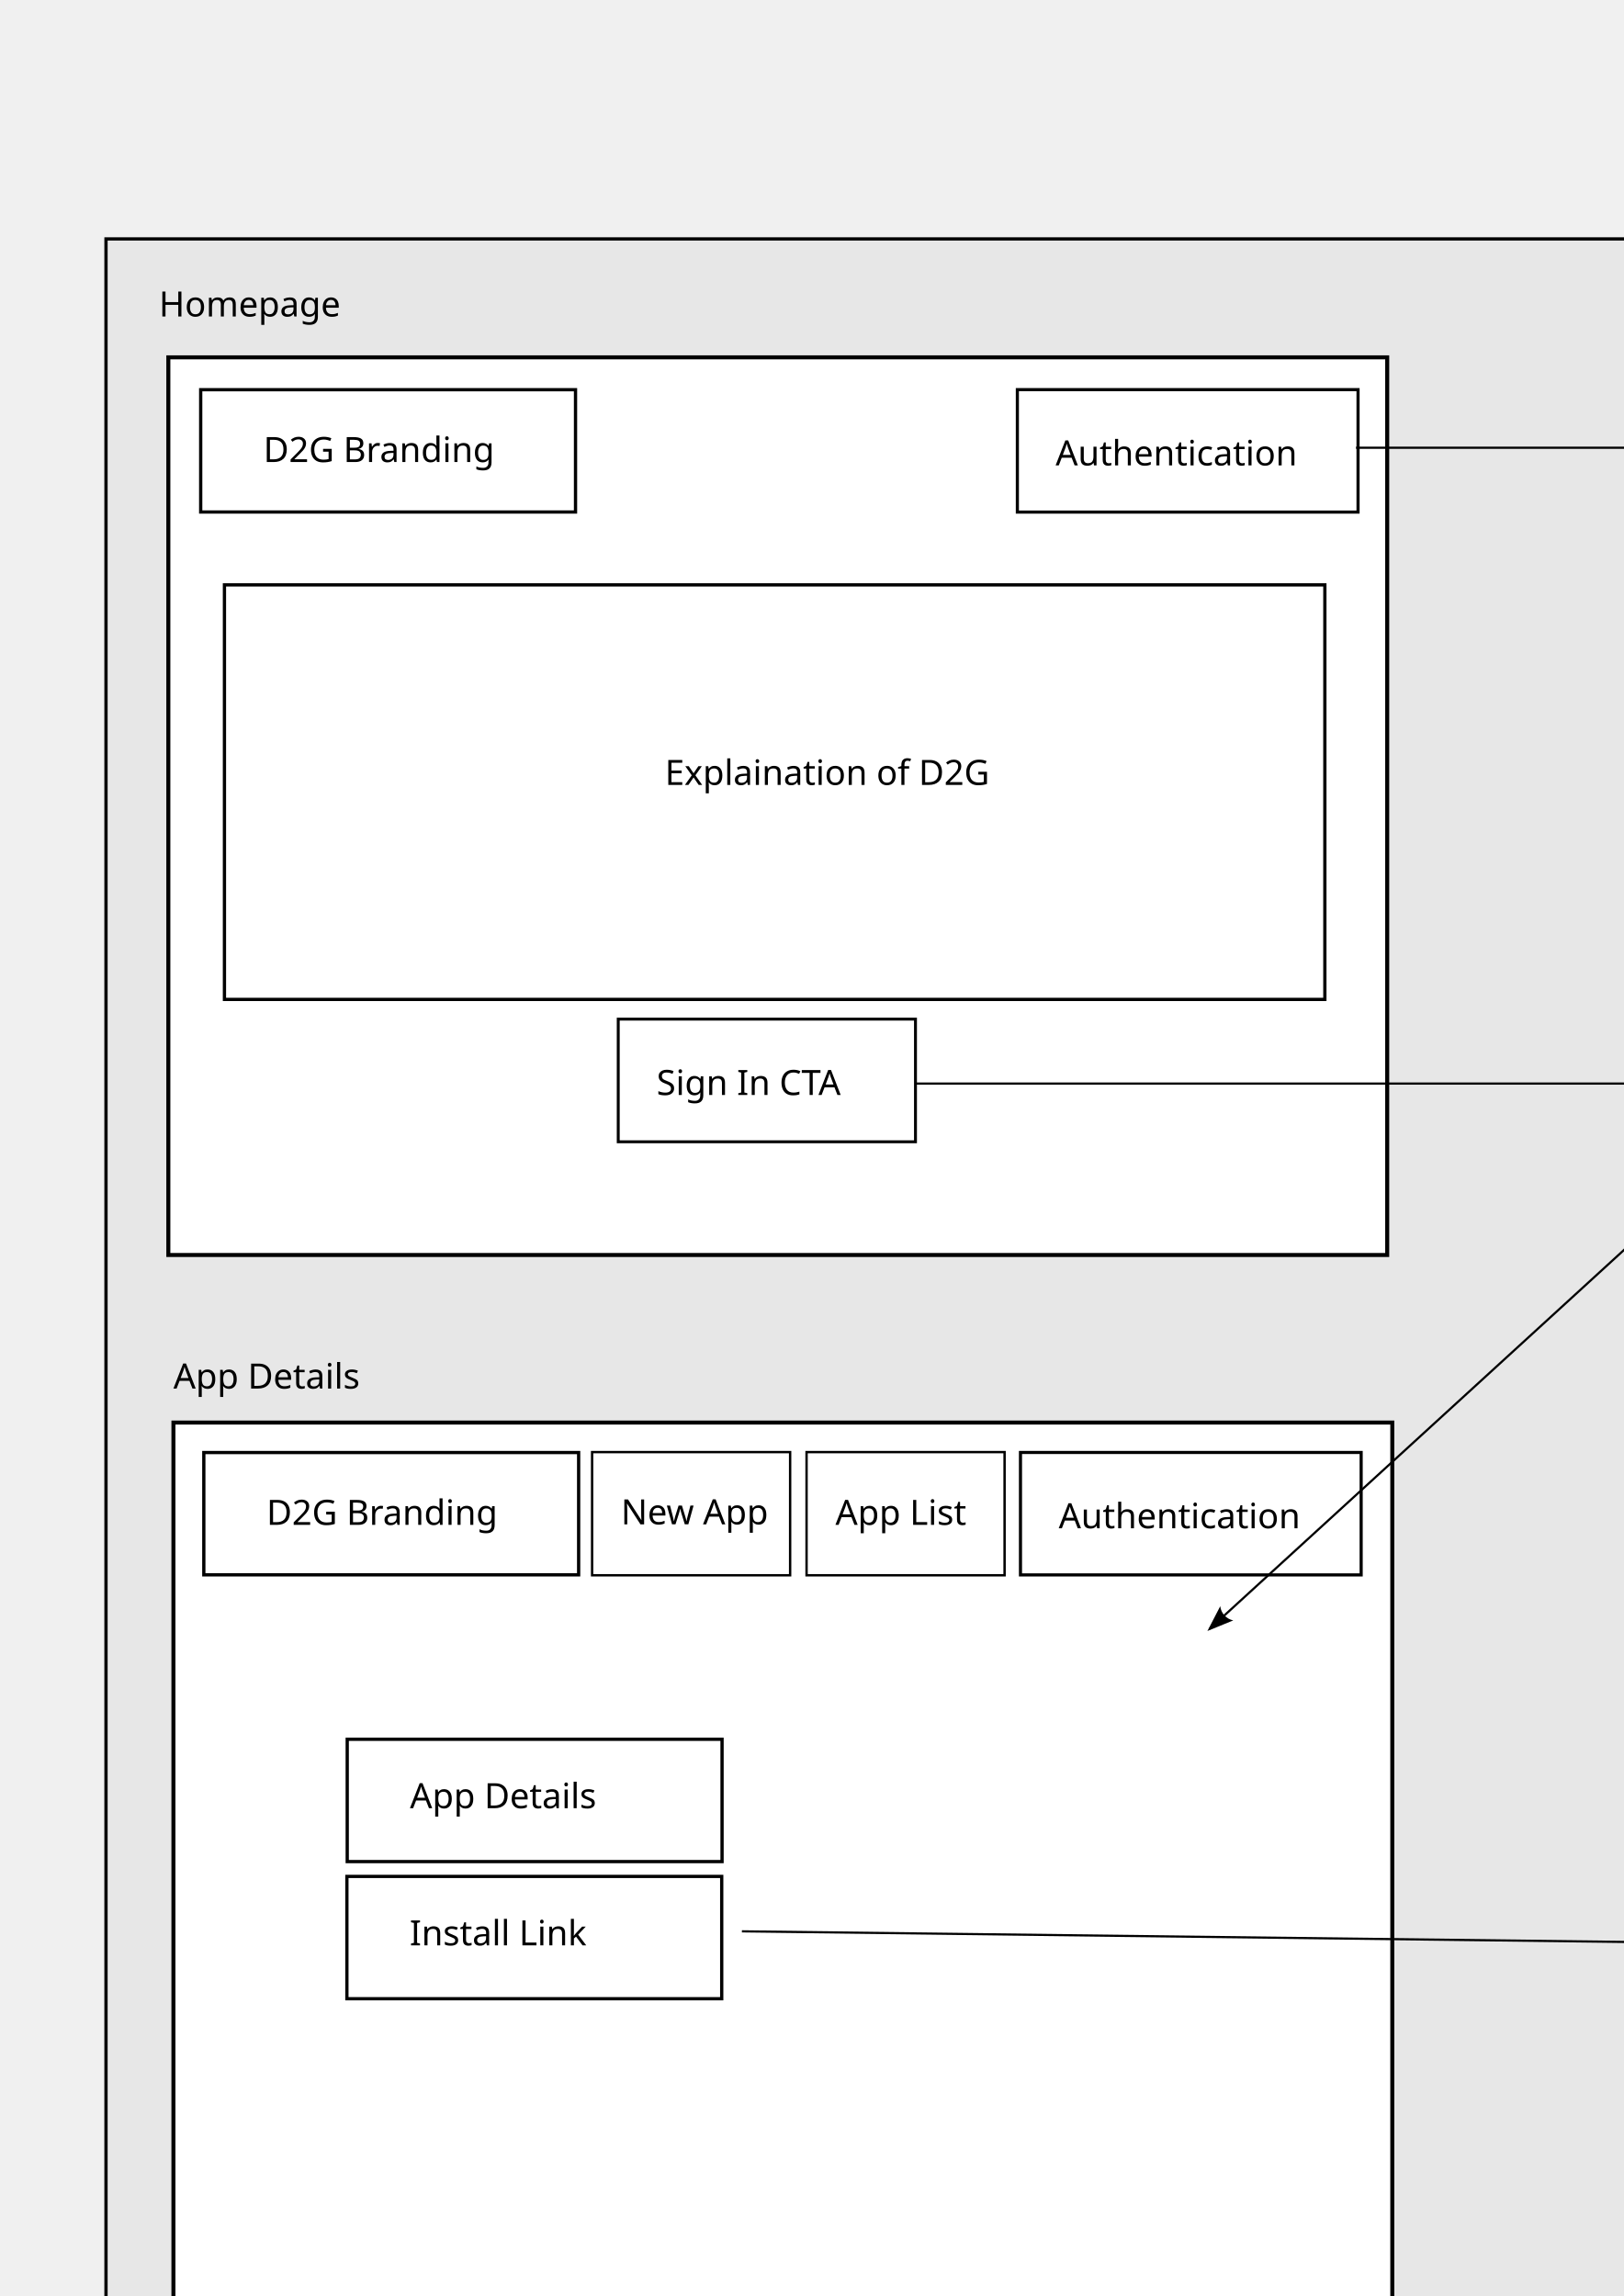
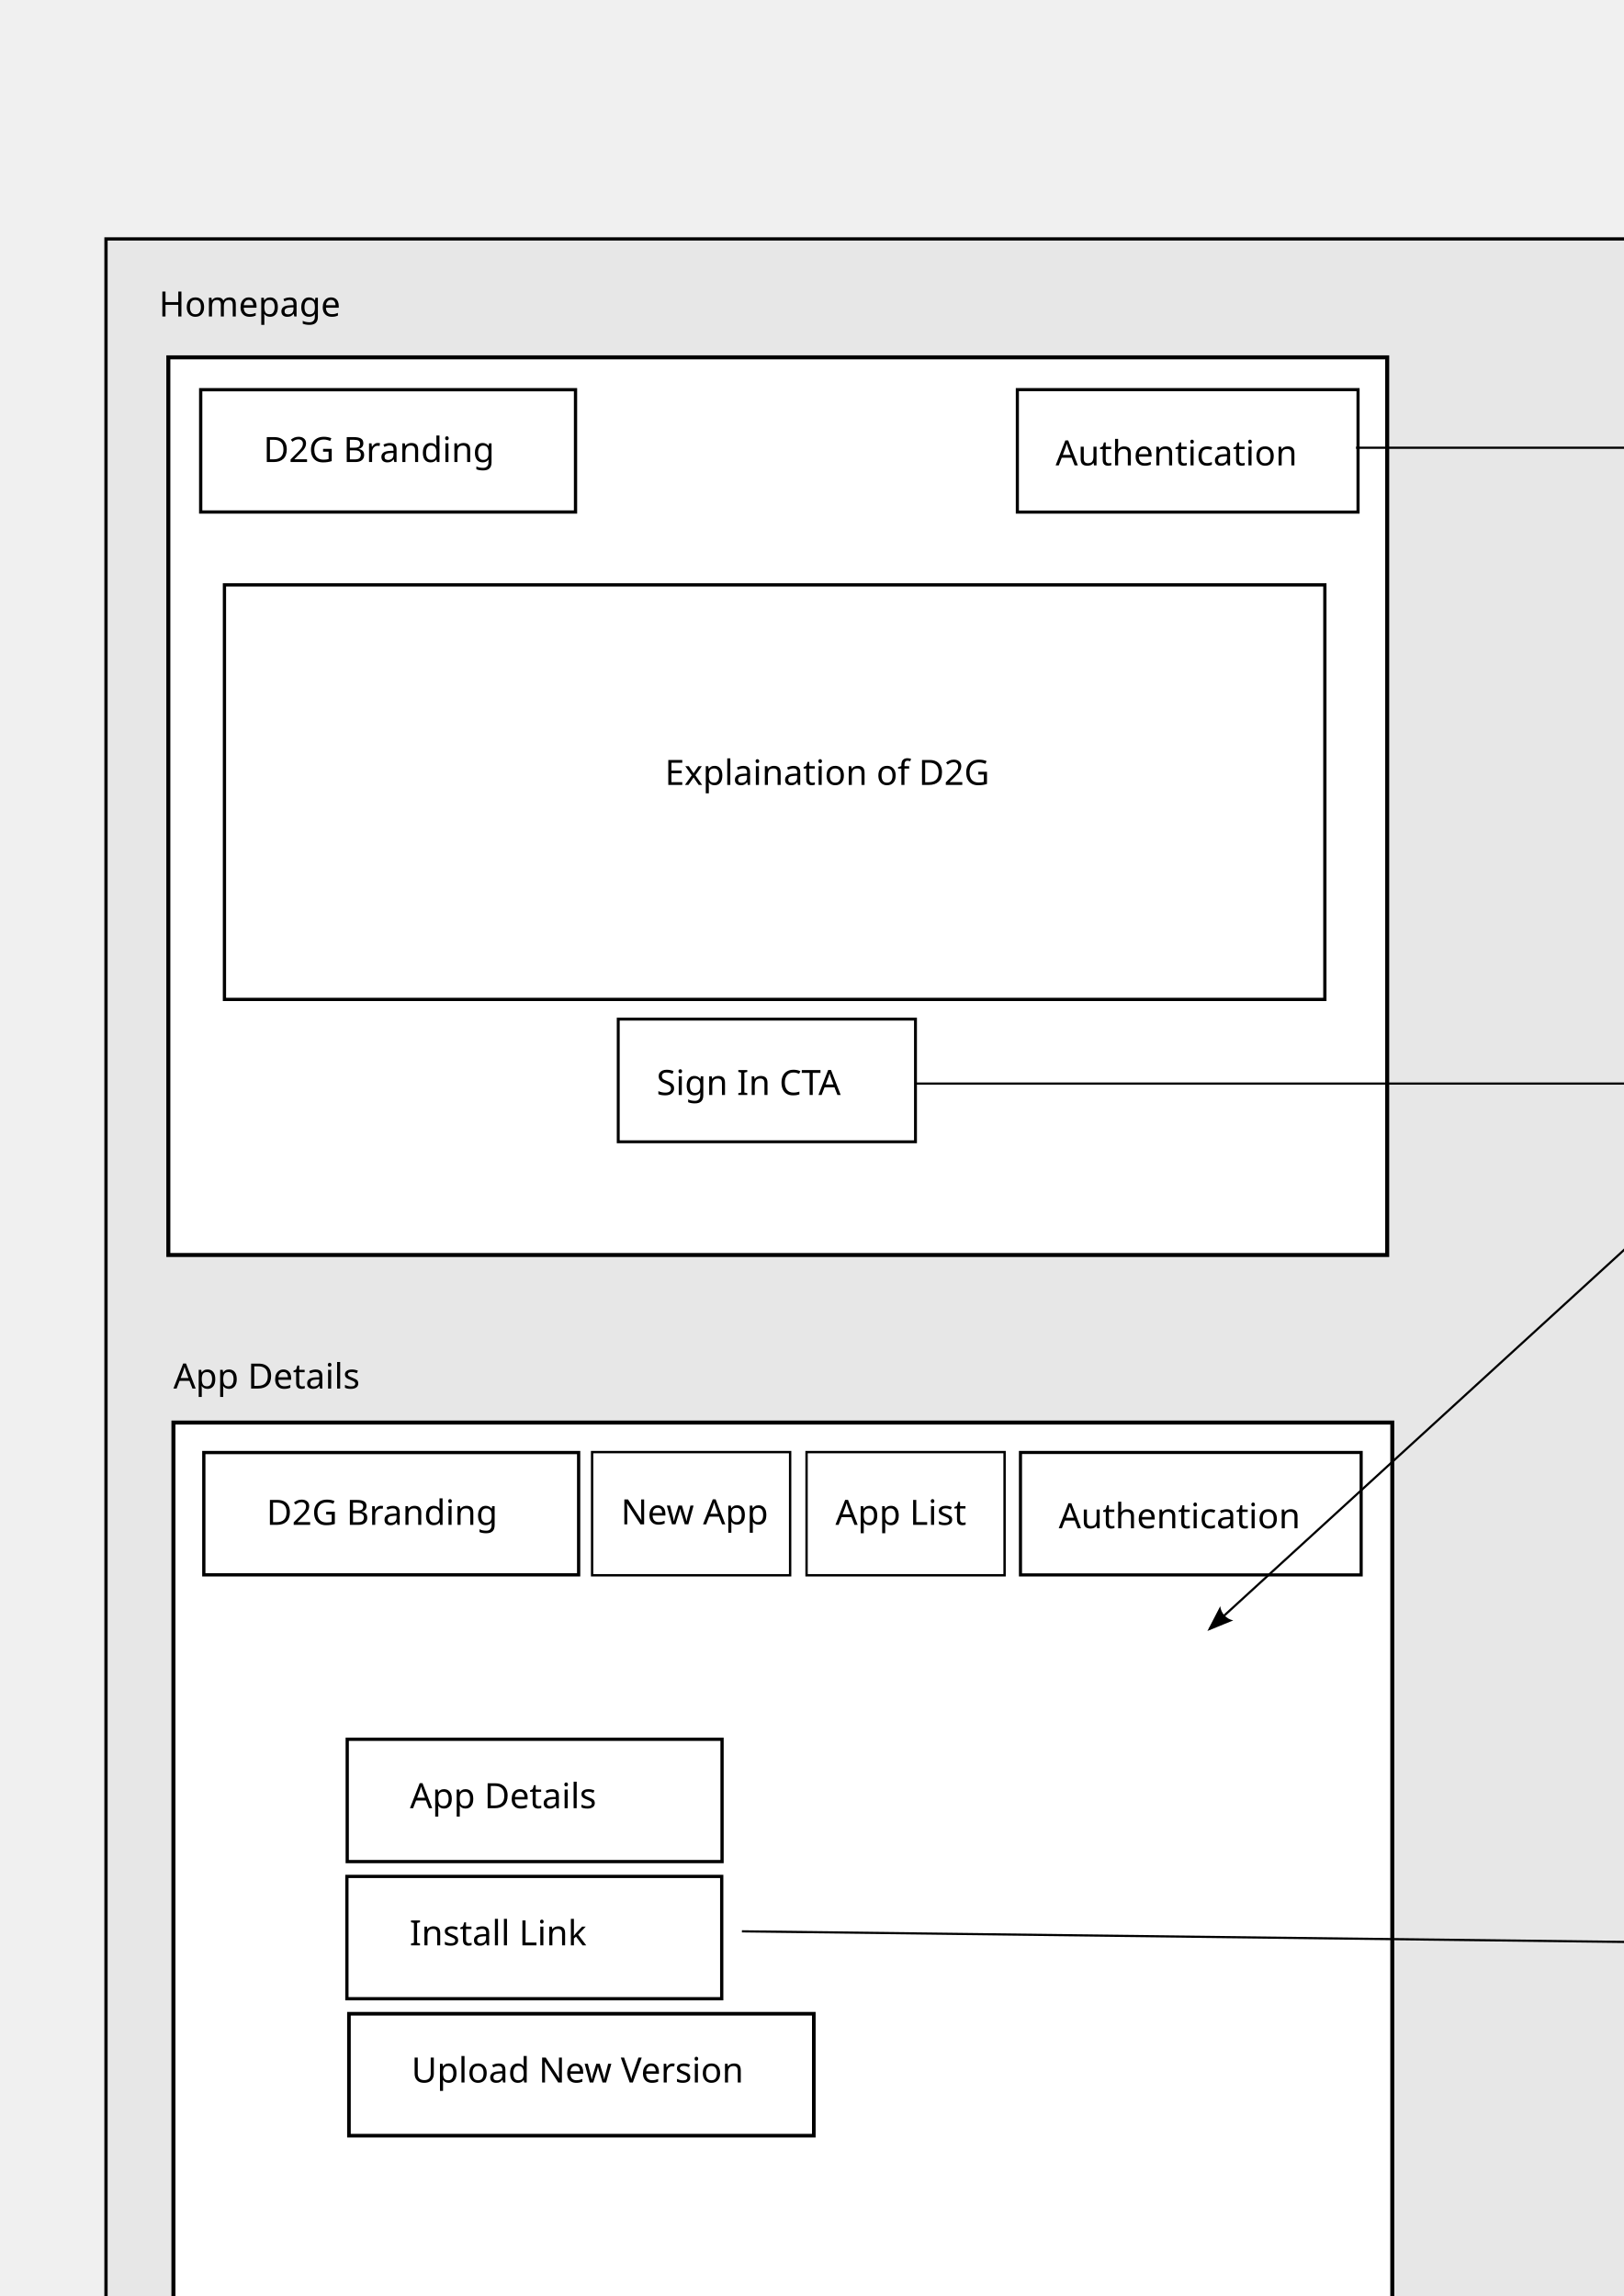
<svg xmlns="http://www.w3.org/2000/svg" width="744.094" height="1052.362" id="svg2" version="1.1">
  <defs id="defs4">
    <marker orient="auto" refY="0.0" refX="0.0" id="Arrow2Lend" style="overflow:visible;">
      <path id="path4386" style="fill-rule:evenodd;stroke-width:0.625;stroke-linejoin:round;" d="M 8.719,4.034 L -2.207,0.016 L 8.719,-4.002 C 6.973,-1.63 6.983,1.616 8.719,4.034 z " transform="scale(1.1) rotate(180) translate(1,0)" />
    </marker>
    <marker orient="auto" refY="0.0" refX="0.0" id="Arrow1Lend" style="overflow:visible;">
      <path id="path4368" d="M 0.0,0.0 L 5.0,-5.0 L -12.5,0.0 L 5.0,5.0 L 0.0,0.0 z " style="fill-rule:evenodd;stroke:#000000;stroke-width:1.0pt;" transform="scale(0.8) rotate(180) translate(12.5,0)" />
    </marker>
  </defs>
  <g id="layer1">
    <rect style="fill:#000000;fill-opacity:0.041;stroke:#000000;stroke-width:1.494;stroke-miterlimit:4;stroke-opacity:1;stroke-dasharray:none;stroke-dashoffset:0" id="rect5568" width="1355.714" height="1007.143" x="48.571" y="109.505" />
    <rect style="fill:#ffffff;fill-opacity:1;stroke:#000000;stroke-width:1.838;stroke-miterlimit:4;stroke-opacity:1;stroke-dasharray:none;stroke-dashoffset:0" id="rect2985" width="558.571" height="411.429" x="77.143" y="163.791" />
    <text xml:space="preserve" style="font-size:40px;font-style:normal;font-weight:normal;line-height:125%;letter-spacing:0px;word-spacing:0px;fill:#000000;fill-opacity:1;stroke:none;font-family:Sans" x="72.857" y="145.048" id="text2999">
      <tspan id="tspan3001" x="72.857" y="145.048" style="font-size:16px">Homepage</tspan>
    </text>
    <rect style="fill:#ffffff;fill-opacity:1;stroke:#000000;stroke-width:1.838;stroke-miterlimit:4;stroke-opacity:1;stroke-dasharray:none;stroke-dashoffset:0" id="rect2985-9" width="558.571" height="411.429" x="794.47" y="160.592" />
    <text xml:space="preserve" style="font-size:40px;font-style:normal;font-weight:normal;line-height:125%;letter-spacing:0px;word-spacing:0px;fill:#000000;fill-opacity:1;stroke:none;font-family:Sans" x="790.184" y="145.048" id="text2999-8">
      <tspan id="tspan3001-3" x="790.184" y="145.048" style="font-size:16px">App Management</tspan>
    </text>
    <rect style="fill:#ffffff;fill-opacity:1;stroke:#000000;stroke-width:1.494;stroke-miterlimit:4;stroke-opacity:1;stroke-dasharray:none;stroke-dashoffset:0" id="rect2993-3-1" width="171.772" height="56.058" x="879.828" y="305.762" />
    <text xml:space="preserve" style="font-size:40px;font-style:normal;font-weight:normal;line-height:125%;letter-spacing:0px;word-spacing:0px;fill:#000000;fill-opacity:1;stroke:none;font-family:Sans" x="908.571" y="337.362" id="text2995-9-3">
      <tspan id="tspan2997-0-2" x="908.571" y="337.362" style="font-size:16px">Upload App</tspan>
    </text>
    <rect y="652.02" x="79.478" height="411.429" width="558.571" id="rect3168" style="fill:#ffffff;fill-opacity:1;stroke:#000000;stroke-width:1.838;stroke-miterlimit:4;stroke-opacity:1;stroke-dasharray:none;stroke-dashoffset:0" />
    <text xml:space="preserve" style="font-size:40px;font-style:normal;font-weight:normal;line-height:125%;letter-spacing:0px;word-spacing:0px;fill:#000000;fill-opacity:1;stroke:none;font-family:Sans" x="79.478" y="636.429" id="text2999-8-6">
      <tspan id="tspan3001-3-4" x="79.478" y="636.429" style="font-size:16px">App Details</tspan>
    </text>
    <rect style="fill:#ffffff;fill-opacity:1;stroke:#000000;stroke-width:1.494;stroke-miterlimit:4;stroke-opacity:1;stroke-dasharray:none;stroke-dashoffset:0" id="rect2993-3-1-7" width="171.772" height="56.058" x="159.122" y="797.19" />
    <text xml:space="preserve" style="font-size:40px;font-style:normal;font-weight:normal;line-height:125%;letter-spacing:0px;word-spacing:0px;fill:#000000;fill-opacity:1;stroke:none;font-family:Sans" x="187.866" y="828.791" id="text2995-9-3-2">
      <tspan id="tspan2997-0-2-4" x="187.866" y="828.791" style="font-size:16px">App Details</tspan>
    </text>
    <rect y="655.124" x="793.041" height="411.429" width="558.571" id="rect3168-4" style="fill:#ffffff;fill-opacity:1;stroke:#000000;stroke-width:1.838;stroke-miterlimit:4;stroke-opacity:1;stroke-dasharray:none;stroke-dashoffset:0" />
    <rect style="fill:#ffffff;fill-opacity:1;stroke:#000000;stroke-width:1.426;stroke-miterlimit:4;stroke-opacity:1;stroke-dasharray:none;stroke-dashoffset:0" id="rect2993-3-8-7-5" width="156.127" height="56.127" x="1181.222" y="670.013" />
    <text xml:space="preserve" style="font-size:40px;font-style:normal;font-weight:normal;line-height:125%;letter-spacing:0px;word-spacing:0px;fill:#000000;fill-opacity:1;stroke:none;font-family:Sans" x="1198.755" y="704.75" id="text2989-5-3-9">
      <tspan id="tspan2991-1-5-1" x="1198.755" y="704.75" style="font-size:16px">Authentication</tspan>
    </text>
    <text xml:space="preserve" style="font-size:40px;font-style:normal;font-weight:normal;line-height:125%;letter-spacing:0px;word-spacing:0px;fill:#000000;fill-opacity:1;stroke:none;font-family:Sans" x="791.041" y="636.429" id="text2999-8-6-0">
      <tspan id="tspan3001-3-4-0" x="791.041" y="636.429" style="font-size:16px">App Install</tspan>
    </text>
    <rect style="fill:#ffffff;fill-opacity:1;stroke:#000000;stroke-width:1.494;stroke-miterlimit:4;stroke-opacity:1;stroke-dasharray:none;stroke-dashoffset:0" id="rect2993-3-8-7" width="171.772" height="56.058" x="806.971" y="670.048" />
    <text xml:space="preserve" style="font-size:40px;font-style:normal;font-weight:normal;line-height:125%;letter-spacing:0px;word-spacing:0px;fill:#000000;fill-opacity:1;stroke:none;font-family:Sans" x="835.714" y="703.2" id="text2995-9-4-6">
      <tspan id="tspan2997-0-4-9" x="835.714" y="703.2" style="font-size:16px">D2G Branding</tspan>
    </text>
    <rect style="fill:#ffffff;fill-opacity:1;stroke:#000000;stroke-width:1.494;stroke-miterlimit:4;stroke-opacity:1;stroke-dasharray:none;stroke-dashoffset:0" id="rect2993-3-1-7-1" width="171.772" height="56.058" x="872.685" y="800.294" />
    <text xml:space="preserve" style="font-size:40px;font-style:normal;font-weight:normal;line-height:125%;letter-spacing:0px;word-spacing:0px;fill:#000000;fill-opacity:1;stroke:none;font-family:Sans" x="901.429" y="831.894" id="text2995-9-3-2-1">
      <tspan id="tspan2997-0-2-4-5" x="901.429" y="831.894" style="font-size:16px">Install</tspan>
    </text>
    <text xml:space="preserve" style="font-size:40px;font-style:normal;font-weight:normal;line-height:125%;letter-spacing:0px;word-spacing:0px;fill:#000000;fill-opacity:1;stroke:none;font-family:Sans" x="870.153" y="782.613" id="text2995-9-3-2-1-7">
      <tspan id="tspan2997-0-2-4-5-2" x="870.153" y="782.613" style="font-size:16px">App Name</tspan>
    </text>
    <rect style="fill:#ffffff;fill-opacity:1;stroke:#000000;stroke-width:1.494;stroke-miterlimit:4;stroke-opacity:1;stroke-dasharray:none;stroke-dashoffset:0" id="rect2993-3-1-7-9" width="171.772" height="56.058" x="158.971" y="860.048" />
    <text xml:space="preserve" style="font-size:40px;font-style:normal;font-weight:normal;line-height:125%;letter-spacing:0px;word-spacing:0px;fill:#000000;fill-opacity:1;stroke:none;font-family:Sans" x="187.714" y="891.648" id="text2995-9-3-2-2">
      <tspan id="tspan2997-0-2-4-3" x="187.714" y="891.648" style="font-size:16px">Install Link</tspan>
    </text>
    <rect style="fill:#ffffff;fill-opacity:1;stroke:#000000;stroke-width:1.09;stroke-miterlimit:4;stroke-opacity:1;stroke-dasharray:none;stroke-dashoffset:0" id="rect2993-3-2-9-5" width="90.748" height="56.462" x="984.916" y="669.845" />
    <text xml:space="preserve" style="font-size:40px;font-style:normal;font-weight:normal;line-height:125%;letter-spacing:0px;word-spacing:0px;fill:#000000;fill-opacity:1;stroke:none;font-family:Sans" x="998.147" y="702.953" id="text2995-9-9-1-6">
      <tspan id="tspan2997-0-8-8-2" x="998.147" y="702.953" style="font-size:16px">New App</tspan>
    </text>
    <rect style="fill:#ffffff;fill-opacity:1;stroke:#000000;stroke-width:1.09;stroke-miterlimit:4;stroke-opacity:1;stroke-dasharray:none;stroke-dashoffset:0" id="rect2993-3-2-9-91-0" width="90.748" height="56.462" x="1083.193" y="669.845" />
    <text xml:space="preserve" style="font-size:40px;font-style:normal;font-weight:normal;line-height:125%;letter-spacing:0px;word-spacing:0px;fill:#000000;fill-opacity:1;stroke:none;font-family:Sans" x="1096.424" y="703.2" id="text2995-9-9-1-3-8">
      <tspan id="tspan2997-0-8-8-85-8" x="1096.424" y="703.2" style="font-size:16px">App List</tspan>
    </text>
    <rect style="fill:#ffffff;fill-opacity:1;stroke:#000000;stroke-width:1.426;stroke-miterlimit:4;stroke-opacity:1;stroke-dasharray:none;stroke-dashoffset:0" id="rect2993-3-8-7-5-6" width="156.127" height="56.127" x="467.651" y="665.727" />
    <text xml:space="preserve" style="font-size:40px;font-style:normal;font-weight:normal;line-height:125%;letter-spacing:0px;word-spacing:0px;fill:#000000;fill-opacity:1;stroke:none;font-family:Sans" x="485.184" y="700.465" id="text2989-5-3-9-7">
      <tspan id="tspan2991-1-5-1-9" x="485.184" y="700.465" style="font-size:16px">Authentication</tspan>
    </text>
    <rect style="fill:#ffffff;fill-opacity:1;stroke:#000000;stroke-width:1.494;stroke-miterlimit:4;stroke-opacity:1;stroke-dasharray:none;stroke-dashoffset:0" id="rect2993-3-8-7-6" width="171.772" height="56.058" x="93.4" y="665.762" />
    <text xml:space="preserve" style="font-size:40px;font-style:normal;font-weight:normal;line-height:125%;letter-spacing:0px;word-spacing:0px;fill:#000000;fill-opacity:1;stroke:none;font-family:Sans" x="122.143" y="698.914" id="text2995-9-4-6-7">
      <tspan id="tspan2997-0-4-9-6" x="122.143" y="698.914" style="font-size:16px">D2G Branding</tspan>
    </text>
    <rect style="fill:#ffffff;fill-opacity:1;stroke:#000000;stroke-width:1.09;stroke-miterlimit:4;stroke-opacity:1;stroke-dasharray:none;stroke-dashoffset:0" id="rect2993-3-2-9-5-4" width="90.748" height="56.462" x="271.345" y="665.56" />
    <text xml:space="preserve" style="font-size:40px;font-style:normal;font-weight:normal;line-height:125%;letter-spacing:0px;word-spacing:0px;fill:#000000;fill-opacity:1;stroke:none;font-family:Sans" x="284.576" y="698.668" id="text2995-9-9-1-6-8">
      <tspan id="tspan2997-0-8-8-2-7" x="284.576" y="698.668" style="font-size:16px">New App</tspan>
    </text>
    <rect style="fill:#ffffff;fill-opacity:1;stroke:#000000;stroke-width:1.09;stroke-miterlimit:4;stroke-opacity:1;stroke-dasharray:none;stroke-dashoffset:0" id="rect2993-3-2-9-91-0-1" width="90.748" height="56.462" x="369.622" y="665.56" />
    <text xml:space="preserve" style="font-size:40px;font-style:normal;font-weight:normal;line-height:125%;letter-spacing:0px;word-spacing:0px;fill:#000000;fill-opacity:1;stroke:none;font-family:Sans" x="382.853" y="698.914" id="text2995-9-9-1-3-8-7">
      <tspan id="tspan2997-0-8-8-85-8-9" x="382.853" y="698.914" style="font-size:16px">App List</tspan>
    </text>
    <rect style="fill:#ffffff;fill-opacity:1;stroke:#000000;stroke-width:1.426;stroke-miterlimit:4;stroke-opacity:1;stroke-dasharray:none;stroke-dashoffset:0" id="rect2993-3-8-7-5-3" width="156.127" height="56.127" x="1184.794" y="175.727" />
    <text xml:space="preserve" style="font-size:40px;font-style:normal;font-weight:normal;line-height:125%;letter-spacing:0px;word-spacing:0px;fill:#000000;fill-opacity:1;stroke:none;font-family:Sans" x="1202.327" y="210.465" id="text2989-5-3-9-2">
      <tspan id="tspan2991-1-5-1-8" x="1202.327" y="210.465" style="font-size:16px">Authentication</tspan>
    </text>
    <rect style="fill:#ffffff;fill-opacity:1;stroke:#000000;stroke-width:1.494;stroke-miterlimit:4;stroke-opacity:1;stroke-dasharray:none;stroke-dashoffset:0" id="rect2993-3-8-7-7" width="171.772" height="56.058" x="810.543" y="175.762" />
    <text xml:space="preserve" style="font-size:40px;font-style:normal;font-weight:normal;line-height:125%;letter-spacing:0px;word-spacing:0px;fill:#000000;fill-opacity:1;stroke:none;font-family:Sans" x="839.286" y="208.914" id="text2995-9-4-6-3">
      <tspan id="tspan2997-0-4-9-0" x="839.286" y="208.914" style="font-size:16px">D2G Branding</tspan>
    </text>
    <rect style="fill:#ffffff;fill-opacity:1;stroke:#000000;stroke-width:1.426;stroke-miterlimit:4;stroke-opacity:1;stroke-dasharray:none;stroke-dashoffset:0" id="rect2993-3-8-7-5-1" width="156.127" height="56.127" x="466.222" y="178.585" />
    <text xml:space="preserve" style="font-size:40px;font-style:normal;font-weight:normal;line-height:125%;letter-spacing:0px;word-spacing:0px;fill:#000000;fill-opacity:1;stroke:none;font-family:Sans" x="483.755" y="213.322" id="text2989-5-3-9-1">
      <tspan id="tspan2991-1-5-1-5" x="483.755" y="213.322" style="font-size:16px">Authentication</tspan>
    </text>
    <rect style="fill:#ffffff;fill-opacity:1;stroke:#000000;stroke-width:1.494;stroke-miterlimit:4;stroke-opacity:1;stroke-dasharray:none;stroke-dashoffset:0" id="rect2993-3-8-7-1" width="171.772" height="56.058" x="91.971" y="178.619" />
    <text xml:space="preserve" style="font-size:40px;font-style:normal;font-weight:normal;line-height:125%;letter-spacing:0px;word-spacing:0px;fill:#000000;fill-opacity:1;stroke:none;font-family:Sans" x="120.714" y="211.771" id="text2995-9-4-6-2">
      <tspan id="tspan2997-0-4-9-3" x="120.714" y="211.771" style="font-size:16px">D2G Branding</tspan>
    </text>
    <rect style="fill:#ffffff;fill-opacity:1;stroke:#000000;stroke-width:1.494;stroke-miterlimit:4;stroke-opacity:1;stroke-dasharray:none;stroke-dashoffset:0" id="rect4312" width="504.286" height="190" x="102.857" y="268.076" />
    <text xml:space="preserve" style="font-size:40px;font-style:normal;font-weight:normal;line-height:125%;letter-spacing:0px;word-spacing:0px;fill:#000000;fill-opacity:1;stroke:none;font-family:Sans" x="304.717" y="359.756" id="text2989-5-3-9-1-0">
      <tspan id="tspan2991-1-5-1-5-8" x="304.717" y="359.756" style="font-size:16px">Explaination of D2G</tspan>
    </text>
    <rect style="fill:#ffffff;fill-opacity:1;stroke:#000000;stroke-width:1.333;stroke-miterlimit:4;stroke-opacity:1;stroke-dasharray:none;stroke-dashoffset:0" id="rect2993-3-8-7-5-1-4" width="136.22" height="56.22" x="283.319" y="467.11" />
    <text xml:space="preserve" style="font-size:40px;font-style:normal;font-weight:normal;line-height:125%;letter-spacing:0px;word-spacing:0px;fill:#000000;fill-opacity:1;stroke:none;font-family:Sans" x="300.898" y="501.893" id="text2989-5-3-9-1-2">
      <tspan id="tspan2991-1-5-1-5-7" x="300.898" y="501.893" style="font-size:16px">Sign In CTA</tspan>
    </text>
    <path style="fill:none;stroke:#000000;stroke-width:1px;stroke-linecap:butt;stroke-linejoin:miter;stroke-opacity:1;marker-end:url(#Arrow2Lend)" d="m 621.429,205.219 171.429,0" id="path4359" />
    <path style="fill:none;stroke:#000000;stroke-width:1px;stroke-linecap:butt;stroke-linejoin:miter;stroke-opacity:1;marker-end:url(#Arrow2Lend)" d="m 420,496.648 372.857,0" id="path4991" />
    <path style="fill:none;stroke:#000000;stroke-width:1px;stroke-linecap:butt;stroke-linejoin:miter;stroke-opacity:1;marker-end:url(#Arrow2Lend)" d="M 972.857,363.791 554.286,746.648" id="path5177" />
    <path style="fill:none;stroke:#000000;stroke-width:1px;stroke-linecap:butt;stroke-linejoin:miter;stroke-opacity:1;marker-end:url(#Arrow2Lend)" d="m 340,885.219 475.714,5.714" id="path5363" />
+     <rect style="fill:#ffffff;fill-opacity:1;stroke:#000000;stroke-width:1.662;stroke-miterlimit:4;stroke-opacity:1;stroke-dasharray:none;stroke-dashoffset:0" id="rect2993-3-1-6" width="213.033" height="55.89" x="159.912" y="922.988" />
+     <text xml:space="preserve" style="font-size:40px;font-style:normal;font-weight:normal;line-height:125%;letter-spacing:0px;word-spacing:0px;fill:#000000;fill-opacity:1;stroke:none;font-family:Sans" x="188.571" y="954.505" id="text2995-9-3-7">
+       <tspan id="tspan2997-0-2-6" x="188.571" y="954.505" style="font-size:16px">Upload New Version</tspan>
+     </text>
  </g>
</svg>
